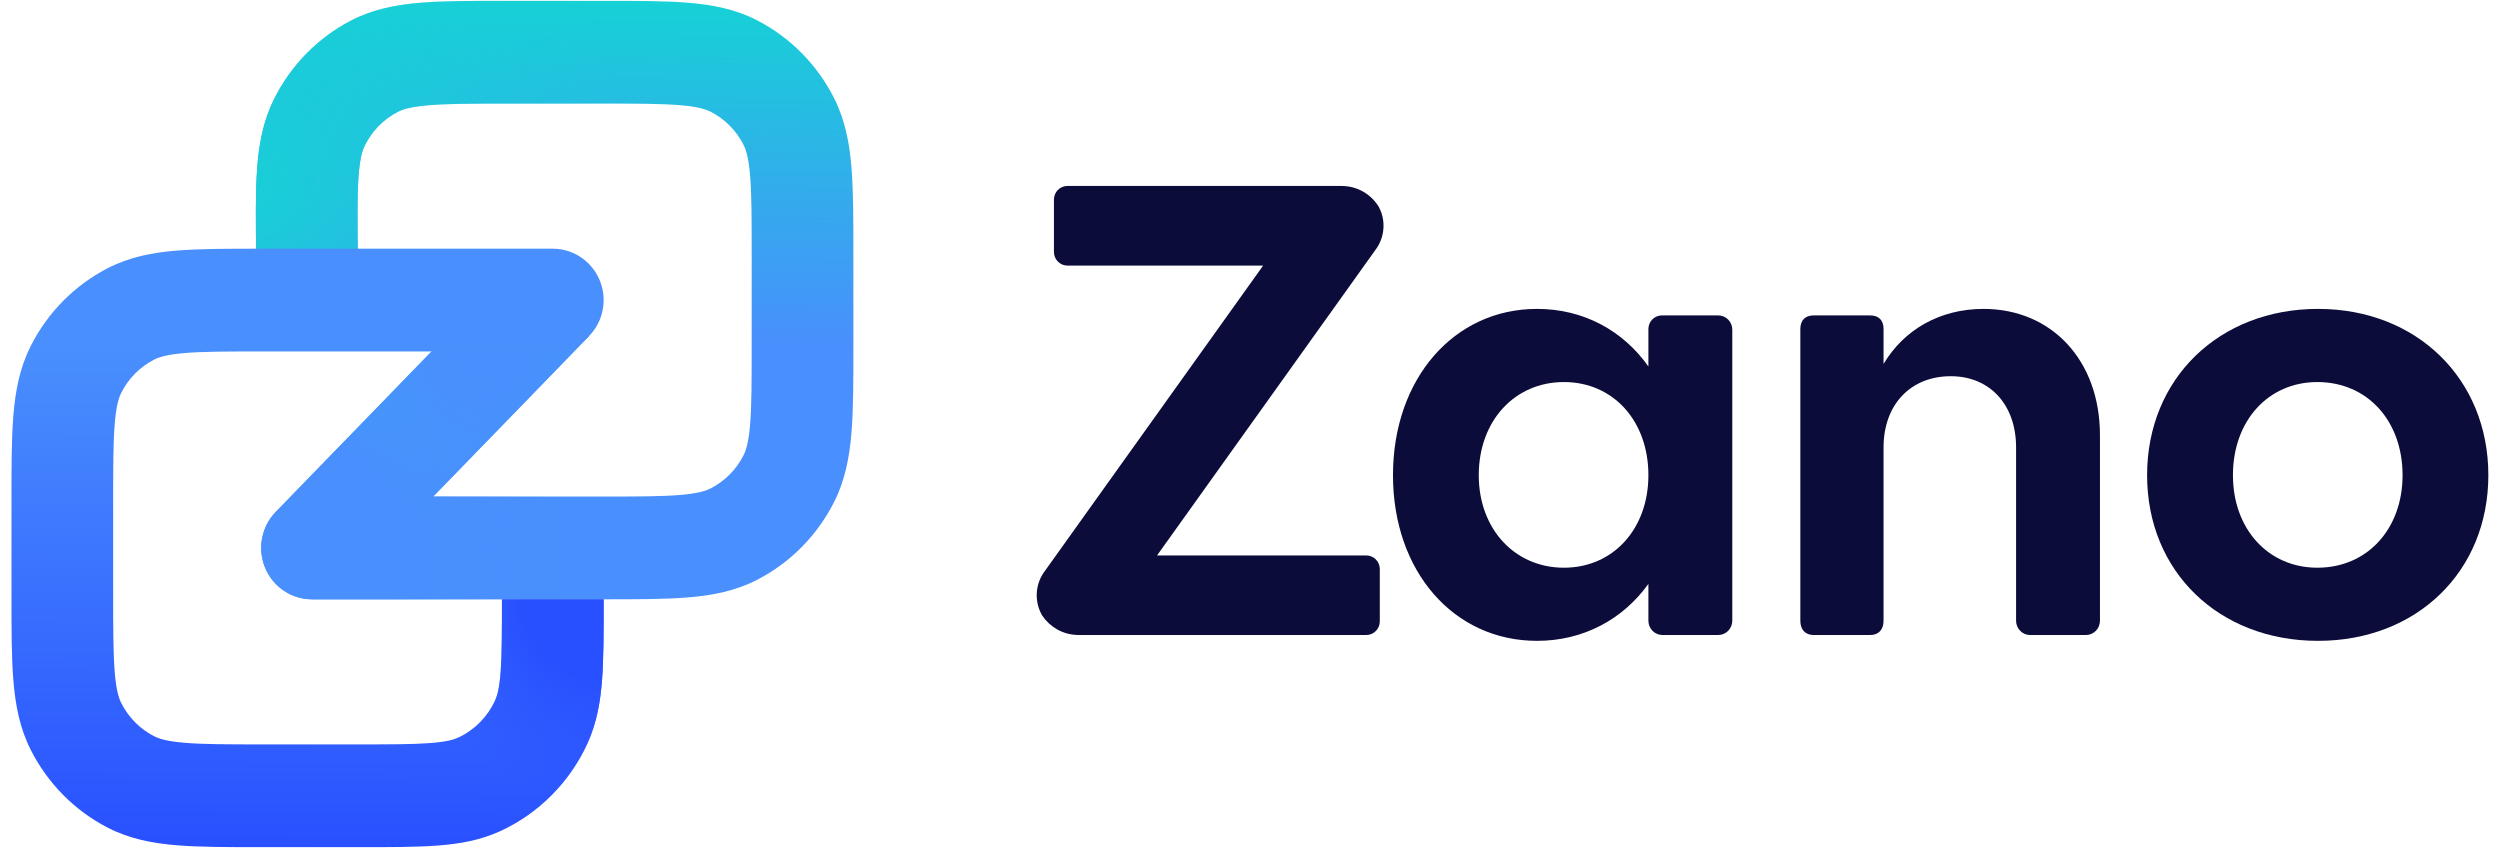
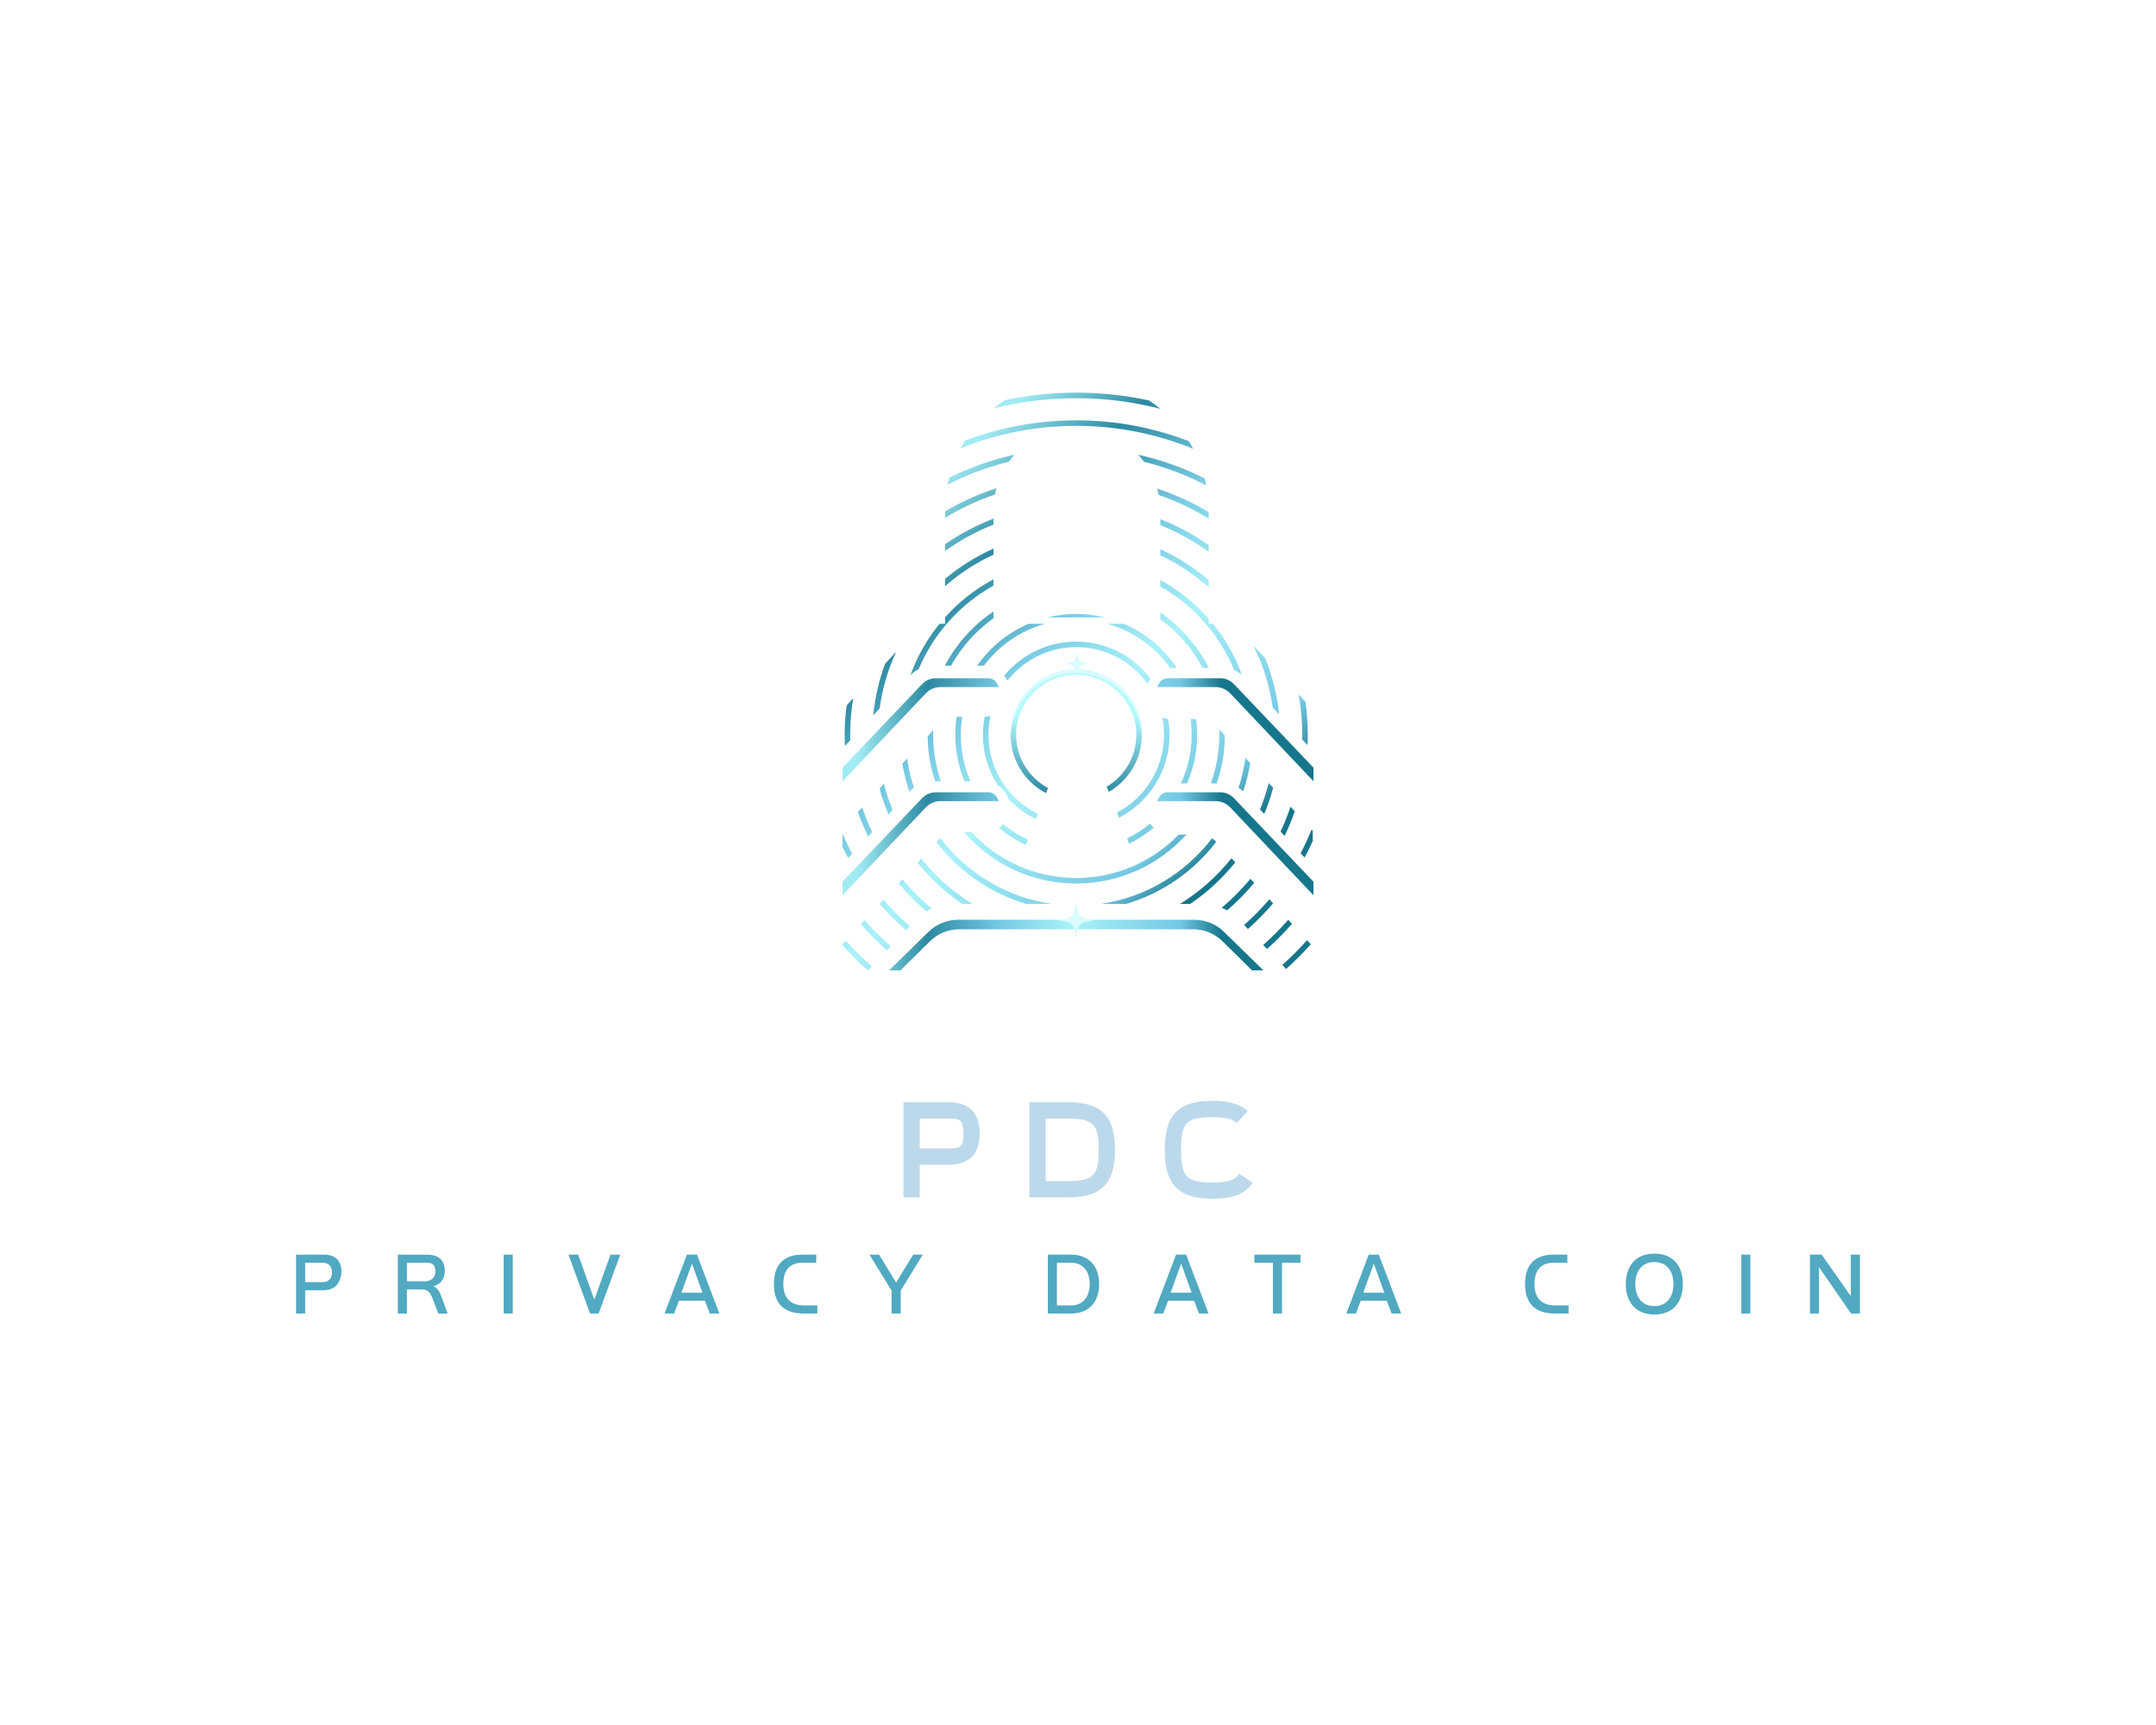
- <svg xmlns="http://www.w3.org/2000/svg" width="206" height="70" viewBox="0 0 206 70" fill="none">
-   <path fill-rule="evenodd" clip-rule="evenodd" d="M41.691 0.069H49.736C52.491 0.069 54.809 0.069 56.707 0.226C58.692 0.39 60.583 0.746 62.379 1.671C65.115 3.08 67.339 5.328 68.733 8.093C69.648 9.908 70.001 11.819 70.163 13.825C70.318 15.743 70.318 18.086 70.318 20.87V28.582C70.318 31.366 70.318 33.709 70.163 35.627C70.001 37.633 69.648 39.544 68.733 41.36C67.339 44.124 65.115 46.373 62.379 47.781C60.583 48.706 58.692 49.062 56.707 49.226C54.809 49.383 52.491 49.383 49.736 49.383H25.712C24.025 49.383 22.502 48.36 21.849 46.787C21.197 45.215 21.541 43.4 22.723 42.183L42.561 21.76L48.541 27.692L35.696 40.915H49.568C52.535 40.915 54.509 40.912 56.025 40.786C57.492 40.665 58.157 40.452 58.575 40.236C59.734 39.639 60.677 38.687 61.267 37.515C61.48 37.093 61.692 36.42 61.812 34.938C61.936 33.406 61.939 31.411 61.939 28.412V21.04C61.939 18.041 61.936 16.046 61.812 14.514C61.692 13.032 61.48 12.359 61.267 11.937C60.677 10.765 59.734 9.813 58.575 9.216C58.157 9.001 57.492 8.787 56.025 8.666C54.509 8.541 52.535 8.537 49.568 8.537H41.86C38.86 8.537 36.864 8.541 35.331 8.668C33.847 8.791 33.176 9.008 32.757 9.226C31.59 9.832 30.646 10.799 30.061 11.984C29.85 12.411 29.643 13.091 29.54 14.593C29.432 16.143 29.453 18.161 29.49 21.192L29.532 24.674L21.154 24.778L21.11 21.125C21.076 18.309 21.047 15.941 21.181 14.003C21.321 11.976 21.655 10.043 22.563 8.205C23.944 5.406 26.173 3.125 28.925 1.695C30.734 0.756 32.642 0.394 34.645 0.228C36.562 0.069 38.905 0.069 41.691 0.069Z" fill="url(#paint0_linear_3504_11500)" />
-   <path fill-rule="evenodd" clip-rule="evenodd" d="M41.691 0.069H49.736C52.491 0.069 54.809 0.069 56.707 0.226C58.692 0.39 60.583 0.746 62.379 1.671C65.115 3.08 67.339 5.328 68.733 8.093C69.648 9.908 70.001 11.819 70.163 13.825C70.318 15.743 70.318 18.086 70.318 20.87V28.582C70.318 31.366 70.318 33.709 70.163 35.627C70.001 37.633 69.648 39.544 68.733 41.36C67.339 44.124 65.115 46.373 62.379 47.781C60.583 48.706 58.692 49.062 56.707 49.226C54.809 49.383 52.491 49.383 49.736 49.383H25.712C24.025 49.383 22.502 48.36 21.849 46.787C21.197 45.215 21.541 43.4 22.723 42.183L42.561 21.76L48.541 27.692L35.696 40.915H49.568C52.535 40.915 54.509 40.912 56.025 40.786C57.492 40.665 58.157 40.452 58.575 40.236C59.734 39.639 60.677 38.687 61.267 37.515C61.48 37.093 61.692 36.42 61.812 34.938C61.936 33.406 61.939 31.411 61.939 28.412V21.04C61.939 18.041 61.936 16.046 61.812 14.514C61.692 13.032 61.48 12.359 61.267 11.937C60.677 10.765 59.734 9.813 58.575 9.216C58.157 9.001 57.492 8.787 56.025 8.666C54.509 8.541 52.535 8.537 49.568 8.537H41.86C38.86 8.537 36.864 8.541 35.331 8.668C33.847 8.791 33.176 9.008 32.757 9.226C31.59 9.832 30.646 10.799 30.061 11.984C29.85 12.411 29.643 13.091 29.54 14.593C29.432 16.143 29.453 18.161 29.49 21.192L29.532 24.674L21.154 24.778L21.11 21.125C21.076 18.309 21.047 15.941 21.181 14.003C21.321 11.976 21.655 10.043 22.563 8.205C23.944 5.406 26.173 3.125 28.925 1.695C30.734 0.756 32.642 0.394 34.645 0.228C36.562 0.069 38.905 0.069 41.691 0.069Z" fill="url(#paint1_radial_3504_11500)" />
-   <path fill-rule="evenodd" clip-rule="evenodd" d="M41.691 0.069H49.736C52.491 0.069 54.809 0.069 56.707 0.226C58.692 0.39 60.583 0.746 62.379 1.671C65.115 3.08 67.339 5.328 68.733 8.093C69.648 9.908 70.001 11.819 70.163 13.825C70.318 15.743 70.318 18.086 70.318 20.87V28.582C70.318 31.366 70.318 33.709 70.163 35.627C70.001 37.633 69.648 39.544 68.733 41.36C67.339 44.124 65.115 46.373 62.379 47.781C60.583 48.706 58.692 49.062 56.707 49.226C54.809 49.383 52.491 49.383 49.736 49.383H25.712C24.025 49.383 22.502 48.36 21.849 46.787C21.197 45.215 21.541 43.4 22.723 42.183L42.561 21.76L48.541 27.692L35.696 40.915H49.568C52.535 40.915 54.509 40.912 56.025 40.786C57.492 40.665 58.157 40.452 58.575 40.236C59.734 39.639 60.677 38.687 61.267 37.515C61.48 37.093 61.692 36.42 61.812 34.938C61.936 33.406 61.939 31.411 61.939 28.412V21.04C61.939 18.041 61.936 16.046 61.812 14.514C61.692 13.032 61.48 12.359 61.267 11.937C60.677 10.765 59.734 9.813 58.575 9.216C58.157 9.001 57.492 8.787 56.025 8.666C54.509 8.541 52.535 8.537 49.568 8.537H41.86C38.86 8.537 36.864 8.541 35.331 8.668C33.847 8.791 33.176 9.008 32.757 9.226C31.59 9.832 30.646 10.799 30.061 11.984C29.85 12.411 29.643 13.091 29.54 14.593C29.432 16.143 29.453 18.161 29.49 21.192L29.532 24.674L21.154 24.778L21.11 21.125C21.076 18.309 21.047 15.941 21.181 14.003C21.321 11.976 21.655 10.043 22.563 8.205C23.944 5.406 26.173 3.125 28.925 1.695C30.734 0.756 32.642 0.394 34.645 0.228C36.562 0.069 38.905 0.069 41.691 0.069Z" fill="url(#paint2_radial_3504_11500)" />
-   <path fill-rule="evenodd" clip-rule="evenodd" d="M41.691 0.069H49.736C52.491 0.069 54.809 0.069 56.707 0.226C58.692 0.39 60.583 0.746 62.379 1.671C65.115 3.08 67.339 5.328 68.733 8.093C69.648 9.908 70.001 11.819 70.163 13.825C70.318 15.743 70.318 18.086 70.318 20.87V28.582C70.318 31.366 70.318 33.709 70.163 35.627C70.001 37.633 69.648 39.544 68.733 41.36C67.339 44.124 65.115 46.373 62.379 47.781C60.583 48.706 58.692 49.062 56.707 49.226C54.809 49.383 52.491 49.383 49.736 49.383H25.712C24.025 49.383 22.502 48.36 21.849 46.787C21.197 45.215 21.541 43.4 22.723 42.183L42.561 21.76L48.541 27.692L35.696 40.915H49.568C52.535 40.915 54.509 40.912 56.025 40.786C57.492 40.665 58.157 40.452 58.575 40.236C59.734 39.639 60.677 38.687 61.267 37.515C61.48 37.093 61.692 36.42 61.812 34.938C61.936 33.406 61.939 31.411 61.939 28.412V21.04C61.939 18.041 61.936 16.046 61.812 14.514C61.692 13.032 61.48 12.359 61.267 11.937C60.677 10.765 59.734 9.813 58.575 9.216C58.157 9.001 57.492 8.787 56.025 8.666C54.509 8.541 52.535 8.537 49.568 8.537H41.86C38.86 8.537 36.864 8.541 35.331 8.668C33.847 8.791 33.176 9.008 32.757 9.226C31.59 9.832 30.646 10.799 30.061 11.984C29.85 12.411 29.643 13.091 29.54 14.593C29.432 16.143 29.453 18.161 29.49 21.192L29.532 24.674L21.154 24.778L21.11 21.125C21.076 18.309 21.047 15.941 21.181 14.003C21.321 11.976 21.655 10.043 22.563 8.205C23.944 5.406 26.173 3.125 28.925 1.695C30.734 0.756 32.642 0.394 34.645 0.228C36.562 0.069 38.905 0.069 41.691 0.069Z" fill="url(#paint3_radial_3504_11500)" />
-   <path fill-rule="evenodd" clip-rule="evenodd" d="M15.239 61.209C16.755 61.334 18.728 61.338 21.696 61.338H29.532C32.238 61.338 34.038 61.335 35.424 61.23C36.767 61.129 37.384 60.95 37.769 60.771C39.11 60.149 40.185 59.062 40.8 57.708C40.977 57.318 41.155 56.695 41.255 55.337C41.359 53.936 41.361 52.118 41.361 49.383H49.74L49.74 49.538C49.74 52.077 49.74 54.214 49.611 55.968C49.476 57.8 49.182 59.551 48.416 61.238C46.965 64.436 44.427 67.001 41.263 68.468C39.594 69.241 37.861 69.538 36.048 69.675C34.312 69.806 32.198 69.806 29.685 69.806L21.528 69.806C18.772 69.806 16.454 69.806 14.556 69.649C12.571 69.485 10.681 69.129 8.884 68.204C6.149 66.795 3.924 64.547 2.53 61.782C1.615 59.967 1.263 58.056 1.1 56.05C0.945 54.132 0.946 51.789 0.946 49.005V41.293C0.946 38.509 0.945 36.166 1.1 34.248C1.263 32.242 1.615 30.331 2.53 28.515C3.924 25.75 6.149 23.503 8.884 22.094C10.681 21.169 12.571 20.813 14.556 20.649C16.454 20.492 18.773 20.492 21.528 20.492H45.551C47.865 20.492 49.74 22.388 49.74 24.726C49.74 27.064 47.865 28.96 45.551 28.96H21.696C18.728 28.96 16.755 28.963 15.239 29.089C13.772 29.21 13.106 29.424 12.688 29.639C11.529 30.236 10.587 31.188 9.996 32.36C9.783 32.782 9.571 33.455 9.452 34.937C9.328 36.469 9.324 38.464 9.324 41.463V48.835C9.324 51.834 9.328 53.829 9.452 55.361C9.571 56.843 9.783 57.516 9.996 57.938C10.587 59.11 11.529 60.062 12.688 60.659C13.106 60.874 13.772 61.088 15.239 61.209Z" fill="url(#paint4_linear_3504_11500)" />
-   <path fill-rule="evenodd" clip-rule="evenodd" d="M15.239 61.209C16.755 61.334 18.728 61.338 21.696 61.338H29.532C32.238 61.338 34.038 61.335 35.424 61.23C36.767 61.129 37.384 60.95 37.769 60.771C39.11 60.149 40.185 59.062 40.8 57.708C40.977 57.318 41.155 56.695 41.255 55.337C41.359 53.936 41.361 52.118 41.361 49.383H49.74L49.74 49.538C49.74 52.077 49.74 54.214 49.611 55.968C49.476 57.8 49.182 59.551 48.416 61.238C46.965 64.436 44.427 67.001 41.263 68.468C39.594 69.241 37.861 69.538 36.048 69.675C34.312 69.806 32.198 69.806 29.685 69.806L21.528 69.806C18.772 69.806 16.454 69.806 14.556 69.649C12.571 69.485 10.681 69.129 8.884 68.204C6.149 66.795 3.924 64.547 2.53 61.782C1.615 59.967 1.263 58.056 1.1 56.05C0.945 54.132 0.946 51.789 0.946 49.005V41.293C0.946 38.509 0.945 36.166 1.1 34.248C1.263 32.242 1.615 30.331 2.53 28.515C3.924 25.75 6.149 23.503 8.884 22.094C10.681 21.169 12.571 20.813 14.556 20.649C16.454 20.492 18.773 20.492 21.528 20.492H45.551C47.865 20.492 49.74 22.388 49.74 24.726C49.74 27.064 47.865 28.96 45.551 28.96H21.696C18.728 28.96 16.755 28.963 15.239 29.089C13.772 29.21 13.106 29.424 12.688 29.639C11.529 30.236 10.587 31.188 9.996 32.36C9.783 32.782 9.571 33.455 9.452 34.937C9.328 36.469 9.324 38.464 9.324 41.463V48.835C9.324 51.834 9.328 53.829 9.452 55.361C9.571 56.843 9.783 57.516 9.996 57.938C10.587 59.11 11.529 60.062 12.688 60.659C13.106 60.874 13.772 61.088 15.239 61.209Z" fill="url(#paint5_radial_3504_11500)" />
-   <path d="M113.695 46.888V51.205C113.695 51.821 113.198 52.325 112.584 52.325H88.864C88.832 52.325 88.795 52.325 88.763 52.321C87.572 52.288 86.526 51.672 85.894 50.746C85.891 50.739 85.888 50.731 85.88 50.724C85.592 50.235 85.426 49.663 85.426 49.047C85.426 48.365 85.631 47.737 85.981 47.212C86.01 47.169 86.039 47.125 86.071 47.085L104.083 21.884H87.951C87.342 21.884 86.844 21.38 86.844 20.76V16.447C86.844 15.827 87.342 15.323 87.951 15.323H110.56C110.585 15.323 110.611 15.323 110.636 15.327C110.643 15.327 110.654 15.323 110.665 15.327C111.895 15.36 112.974 16.024 113.594 17.012C113.602 17.023 113.605 17.03 113.609 17.037C113.861 17.504 114.002 18.037 114.002 18.602C114.002 19.28 113.796 19.911 113.446 20.436C113.418 20.48 113.389 20.52 113.356 20.564L95.341 45.768H112.584C113.198 45.768 113.695 46.272 113.695 46.888Z" fill="#0C0C3A" />
-   <path d="M128.868 46.779C124.805 46.779 121.85 43.581 121.85 39.157C121.85 34.679 124.805 31.481 128.868 31.481C132.927 31.481 135.828 34.679 135.828 39.157C135.828 43.581 132.927 46.779 128.868 46.779ZM141.579 25.989H136.939C136.326 25.989 135.828 26.493 135.828 27.109V30.198C133.721 27.215 130.452 25.453 126.652 25.453C119.794 25.453 114.782 31.215 114.782 39.157C114.782 47.099 119.794 52.806 126.652 52.806C130.452 52.806 133.721 51.049 135.828 48.113V51.151C135.828 51.8 136.351 52.325 136.99 52.325H141.579C142.222 52.325 142.741 51.8 142.741 51.151V27.16C142.741 26.515 142.222 25.989 141.579 25.989Z" fill="#0C0C3A" />
-   <path d="M163.436 25.454C159.848 25.454 156.893 27.16 155.205 29.988V27.108C155.205 26.362 154.784 25.989 154.097 25.989H149.453C148.769 25.989 148.348 26.362 148.348 27.108V51.152C148.348 51.898 148.769 52.326 149.453 52.326H154.097C154.784 52.326 155.205 51.898 155.205 51.152V36.864C155.205 33.346 157.421 31 160.744 31C163.962 31 166.125 33.346 166.125 36.864V51.152C166.125 51.8 166.645 52.326 167.285 52.326H171.876C172.516 52.326 173.036 51.8 173.036 51.152V35.852C173.036 29.719 169.078 25.454 163.436 25.454Z" fill="#0C0C3A" />
-   <path d="M190.953 46.779C186.891 46.779 183.994 43.581 183.994 39.157C183.994 34.679 186.891 31.481 190.953 31.481C195.07 31.481 197.971 34.679 197.971 39.157C197.971 43.581 195.07 46.779 190.953 46.779ZM191.008 25.453C182.832 25.453 176.921 31.215 176.921 39.157C176.921 47.099 182.832 52.806 191.008 52.806C199.133 52.806 205.04 47.099 205.04 39.157C205.04 31.215 199.133 25.453 191.008 25.453Z" fill="#0C0C3A" />
+ <svg xmlns="http://www.w3.org/2000/svg" version="1.1" width="1280" height="1024" viewBox="0 0 1280 1024" xml:space="preserve">
  <defs>
-     <linearGradient id="paint0_linear_3504_11500" x1="34" y1="49" x2="34.561" y2="0.006" gradientUnits="userSpaceOnUse">
-       <stop offset="0.431" stop-color="#498FFD" />
-       <stop offset="1" stop-color="#16D1D6" />
-     </linearGradient>
-     <radialGradient id="paint1_radial_3504_11500" cx="0" cy="0" r="1" gradientUnits="userSpaceOnUse" gradientTransform="translate(20.5 15) rotate(-15.5725) scale(31.6623 31.6129)">
-       <stop stop-color="#18CFD7" />
-       <stop offset="1" stop-color="#18CFD7" stop-opacity="0" />
-     </radialGradient>
-     <radialGradient id="paint2_radial_3504_11500" cx="0" cy="0" r="1" gradientUnits="userSpaceOnUse" gradientTransform="translate(39 29) rotate(152.354) scale(11.8533 11.8348)">
-       <stop stop-color="#4990FE" />
-       <stop offset="0.354" stop-color="#4990FE" />
-       <stop offset="1" stop-color="#4990FE" stop-opacity="0" />
-     </radialGradient>
-     <radialGradient id="paint3_radial_3504_11500" cx="0" cy="0" r="1" gradientUnits="userSpaceOnUse" gradientTransform="translate(24.5 45) rotate(-45.9392) scale(21.5697 21.536)">
-       <stop stop-color="#4990FE" />
-       <stop offset="0.406" stop-color="#4990FE" />
-       <stop offset="1" stop-color="#4990FE" stop-opacity="0" />
-     </radialGradient>
-     <linearGradient id="paint4_linear_3504_11500" x1="50" y1="70" x2="50.18" y2="20.001" gradientUnits="userSpaceOnUse">
-       <stop stop-color="#2950FF" />
-       <stop offset="0.822" stop-color="#498FFD" />
-     </linearGradient>
-     <radialGradient id="paint5_radial_3504_11500" cx="0" cy="0" r="1" gradientUnits="userSpaceOnUse" gradientTransform="translate(50 49.0001) rotate(129.289) scale(21.319 21.0947)">
-       <stop offset="0.337" stop-color="#2950FF" />
-       <stop offset="0.792" stop-color="#2950FF" stop-opacity="0" />
-     </radialGradient>
-   </defs>
+ </defs>
+   <g transform="matrix(1 0 0 1 640 512)" id="background-logo">
+     <rect style="stroke: none; stroke-width: 0; stroke-dasharray: none; stroke-linecap: butt; stroke-dashoffset: 0; stroke-linejoin: miter; stroke-miterlimit: 4; fill: rgb(255,255,255); fill-opacity: 0; fill-rule: nonzero; opacity: 1;" paint-order="stroke" x="-640" y="-512" rx="0" ry="0" width="1280" height="1024" />
+   </g>
+   <g transform="matrix(1.921154 0 0 1.921154 640 404.554)" id="logo-logo">
+     <g style="" paint-order="stroke">
+       <g transform="matrix(0.8547689 0 0 0.8547689 -0.1094026 -2.842171e-14)">
+         <linearGradient id="SVGID_2_103692" gradientUnits="userSpaceOnUse" gradientTransform="matrix(1 0 0 1 0 0)" x1="461.405" y1="487.145" x2="615.723" y2="641.463">
+           <stop offset="3.297%" style="stop-color:rgb(161,235,245);stop-opacity: 1" />
+           <stop offset="18.077%" style="stop-color:rgb(44,137,161);stop-opacity: 1" />
+           <stop offset="33.961%" style="stop-color:rgb(120,203,228);stop-opacity: 1" />
+           <stop offset="48.528%" style="stop-color:rgb(170,242,249);stop-opacity: 1" />
+           <stop offset="71.683%" style="stop-color:rgb(116,200,227);stop-opacity: 1" />
+           <stop offset="80.507%" style="stop-color:rgb(22,118,140);stop-opacity: 1" />
+         </linearGradient>
+         <path style="stroke: none; stroke-width: 1; stroke-dasharray: none; stroke-linecap: butt; stroke-dashoffset: 0; stroke-linejoin: miter; stroke-miterlimit: 4; fill: url(#SVGID_2_103692); fill-rule: nonzero; opacity: 1;" paint-order="stroke" transform=" translate(-541.005, -540.7256)" d="M 567.363 539.68 C 566.933 540.269 566.564 540.904 566.279 541.585 C 560.518 533.555 551.11 528.308 540.495 528.308 C 530.395 528.308 521.389 533.058 515.575 540.435 C 515.272 539.786 514.899 539.176 514.462 538.618 C 520.652 531.106 530.024 526.308 540.495 526.308 C 551.45 526.308 561.199 531.562 567.363 539.68 z M 574.218 560.032 C 574.218 558.056 574.037 556.122 573.71 554.239 C 572.972 554.162 572.265 553.988 571.59 553.745 C 572 555.778 572.218 557.88 572.218 560.032 C 572.218 572.216 565.31 582.812 555.208 588.124 L 555.944 589.993 C 566.786 584.379 574.218 573.061 574.218 560.032 z M 574.456 535.839 C 574.614 535.831 574.77 535.815 574.93 535.815 L 576.877 535.815 C 572.205 528.819 565.572 523.242 557.769 519.873 L 551.783 519.873 C 561.041 522.479 569 528.202 574.456 535.839 z M 525.895 590.428 L 526.631 588.56 C 516.067 583.405 508.771 572.556 508.771 560.032 C 508.771 557.689 509.034 555.408 509.518 553.209 C 508.842 553.374 508.141 553.471 507.416 553.476 C 506.996 555.598 506.771 557.789 506.771 560.032 C 506.771 566.748 508.752 573.006 512.149 578.268 C 513.907 579.403 515.259 581.107 515.948 583.121 C 518.775 586.125 522.139 588.617 525.895 590.428 z M 498.771 560.032 C 498.771 557.802 498.951 555.615 499.29 553.479 L 497.263 553.479 C 496.941 555.617 496.771 557.805 496.771 560.032 C 496.771 565.958 497.962 571.61 500.108 576.769 L 502.287 576.769 C 500.032 571.642 498.771 565.983 498.771 560.032 z M 583.829 554.289 L 581.813 554.289 C 582.073 556.168 582.218 558.083 582.218 560.032 C 582.218 566.298 580.821 572.241 578.335 577.579 L 580.53 577.579 C 582.895 572.204 584.218 566.271 584.218 560.032 C 584.218 558.084 584.077 556.17 583.829 554.289 z M 592.167 558.009 C 592.193 558.681 592.218 559.354 592.218 560.032 C 592.218 566.189 591.132 572.097 589.149 577.579 L 591.26 577.579 C 593.147 572.135 594.191 566.302 594.213 560.229 L 592.167 558.009 z M 570.891 515.766 L 570.891 518.219 C 577.225 522.837 582.475 528.853 586.18 535.815 L 588.427 535.815 C 584.338 527.756 578.285 520.86 570.891 515.766 z M 492.977 535.005 L 495.249 535.005 C 499.019 528.217 504.273 522.368 510.569 517.884 L 510.569 515.438 C 503.209 520.393 497.146 527.123 492.977 535.005 z M 491.566 576.769 C 489.764 571.515 488.771 565.889 488.771 560.032 C 488.771 559.458 488.796 558.89 488.814 558.321 L 486.784 560.525 C 486.835 566.191 487.771 571.647 489.455 576.769 L 491.566 576.769 z M 567.157 592.096 C 564.636 594.197 561.862 596.003 558.891 597.469 L 559.214 598.289 C 559.355 598.648 559.454 599.015 559.534 599.386 C 562.752 597.823 565.748 595.875 568.468 593.605 C 567.98 593.15 567.537 592.648 567.157 592.096 z M 530.087 517.57 L 550.902 517.57 C 547.565 516.752 544.081 516.308 540.495 516.308 C 536.908 516.308 533.425 516.752 530.087 517.57 z M 522.959 597.878 C 519.751 596.386 516.759 594.504 514.054 592.282 C 513.598 592.78 513.091 593.23 512.535 593.617 C 515.465 596.061 518.722 598.122 522.225 599.74 L 522.959 597.878 z M 504.673 535.005 L 507.084 535.005 C 507.1 535.005 507.115 535.008 507.131 535.008 C 512.562 527.784 520.285 522.384 529.206 519.873 L 523.22 519.873 C 515.722 523.111 509.309 528.39 504.673 535.005 z M 511.079 473.146 C 511.221 472.379 511.391 471.621 511.591 470.875 C 505.079 472.991 498.878 475.802 493.074 479.22 L 493.074 481.544 C 498.709 478.127 504.739 475.298 511.079 473.146 z M 617.127 626.854 C 614.31 630.08 611.291 633.126 608.093 635.975 L 609.475 637.421 C 612.661 634.578 615.672 631.542 618.488 628.331 L 617.127 626.854 z M 611.519 550.137 L 613.848 552.652 C 613.138 545.542 611.4 538.733 608.809 532.359 L 604.475 527.679 C 607.989 534.6 610.413 542.158 611.519 550.137 z M 622.218 560.032 C 622.218 560.574 622.187 561.108 622.177 561.648 L 624.124 563.75 C 624.178 562.516 624.218 561.279 624.218 560.032 C 624.218 555.967 623.911 551.973 623.349 548.061 L 620.879 545.394 C 621.743 550.147 622.218 555.034 622.218 560.032 z M 510.569 506.073 L 510.569 503.793 C 503.958 507.325 498.041 511.986 493.074 517.52 L 493.074 519.873 L 491.064 519.873 C 486.569 525.395 482.98 531.679 480.523 538.502 C 481.397 537.57 482.426 536.814 483.546 536.24 C 488.923 523.417 498.512 512.787 510.569 506.073 z M 570.891 504.037 L 570.891 506.344 C 582.852 513.143 592.33 523.814 597.604 536.649 C 598.611 537.06 599.552 537.62 600.401 538.311 C 597.947 531.561 594.378 525.344 589.925 519.873 L 588.386 519.873 L 588.386 518.064 C 583.438 512.425 577.526 507.654 570.891 504.037 z M 610.307 619.454 C 607.487 622.761 604.438 625.866 601.183 628.744 L 602.565 630.19 C 605.808 627.318 608.852 624.226 611.672 620.935 L 610.307 619.454 z M 588.386 493.872 L 588.386 491.419 C 582.984 487.636 577.119 484.48 570.891 482.044 L 570.891 484.194 C 577.14 486.708 583.008 489.968 588.386 493.872 z M 470.816 619.612 L 469.45 621.093 C 472.393 624.512 475.577 627.717 478.977 630.681 L 480.359 629.234 C 476.947 626.266 473.758 623.048 470.816 619.612 z M 463.999 627.008 L 462.637 628.485 C 465.577 631.824 468.727 634.973 472.067 637.912 L 473.449 636.466 C 470.097 633.522 466.94 630.362 463.999 627.008 z M 570.293 473.281 C 576.669 475.477 582.729 478.357 588.386 481.835 L 588.386 479.499 C 582.546 476.013 576.298 473.145 569.731 470.983 C 569.946 471.739 570.137 472.503 570.293 473.281 z M 625.585 594.267 C 624.405 597.19 623.078 600.038 621.614 602.804 L 623.053 604.359 C 624.104 602.411 625.088 600.423 626.001 598.395 L 626.001 594.718 L 625.585 594.267 z M 466.722 595.166 C 465.34 592.275 464.14 589.284 463.1 586.219 L 461.556 587.894 C 462.629 590.925 463.865 593.878 465.266 596.738 L 466.722 595.166 z M 459.475 602.992 C 458.22 600.634 457.059 598.217 456.009 595.742 L 456.009 600.589 C 456.654 601.927 457.33 603.246 458.035 604.548 L 459.475 602.992 z M 617.964 585.998 C 616.931 589.071 615.733 592.068 614.357 594.966 L 615.821 596.548 C 617.217 593.678 618.441 590.713 619.508 587.673 L 617.964 585.998 z M 493.074 493.537 C 498.459 489.686 504.325 486.475 510.569 484.008 L 510.569 481.858 C 504.348 484.248 498.482 487.353 493.074 491.083 L 493.074 493.537 z M 493.997 469.573 C 500.957 465.981 508.383 463.174 516.157 461.258 C 516.787 460.381 517.46 459.536 518.18 458.733 C 509.897 460.556 501.983 463.371 494.568 467.049 C 494.354 467.881 494.167 468.724 493.997 469.573 z M 500.365 453.627 C 499.792 454.537 499.244 455.463 498.733 456.413 C 511.641 451.191 525.737 448.308 540.495 448.308 C 555.462 448.308 569.747 451.274 582.804 456.637 C 582.297 455.685 581.757 454.754 581.189 453.842 C 568.547 448.981 554.828 446.308 540.495 446.308 C 526.374 446.308 512.85 448.902 500.365 453.627 z M 615.002 643.206 L 616.384 644.652 C 619.517 641.84 622.492 638.856 625.297 635.717 L 623.935 634.24 C 621.127 637.393 618.146 640.387 615.002 643.206 z M 540.495 436.308 C 531.665 436.308 523.051 437.246 514.74 439.012 C 513.31 439.946 511.929 440.948 510.61 442.025 C 520.176 439.601 530.187 438.308 540.495 438.308 C 551.016 438.308 561.229 439.651 570.974 442.173 C 569.66 441.09 568.283 440.084 566.858 439.145 C 558.359 437.293 549.54 436.308 540.495 436.308 z M 603.48 612.047 C 600.34 615.842 596.856 619.339 593.091 622.513 C 593.761 622.792 594.413 623.108 595.046 623.464 C 598.576 620.424 601.861 617.107 604.843 613.526 L 603.48 612.047 z M 564.999 461.299 C 572.9 463.261 580.439 466.147 587.494 469.839 C 587.328 468.986 587.142 468.139 586.931 467.302 C 579.404 463.518 571.356 460.624 562.926 458.758 C 563.662 459.566 564.352 460.416 564.999 461.299 z M 465.158 645.143 L 466.54 643.697 C 463.245 640.781 460.123 637.674 457.191 634.394 L 456.009 635.676 L 456.009 636.073 C 458.885 639.266 461.941 642.293 465.158 645.143 z M 610.072 577.435 C 609.253 580.708 608.203 583.888 606.95 586.967 L 608.457 588.594 C 609.739 585.556 610.811 582.41 611.681 579.181 L 610.072 577.435 z M 522.378 621.117 L 531.687 621.117 C 515.309 618.766 500.992 609.966 491.393 597.375 C 491.148 597.587 490.913 597.809 490.691 598.048 L 489.983 598.817 C 498.073 609.327 509.358 617.248 522.378 621.117 z M 596.622 604.607 C 591.435 611.125 585.149 616.727 578.032 621.117 L 581.729 621.117 C 587.878 616.952 593.355 611.875 597.994 606.096 L 596.622 604.607 z M 591.125 598.665 C 590.652 598.186 590.129 597.769 589.566 597.414 C 579.967 609.984 565.663 618.768 549.303 621.117 L 558.611 621.117 C 571.694 617.23 583.027 609.252 591.125 598.665 z M 480.474 580.313 C 480.883 579.872 481.334 579.479 481.804 579.114 C 480.696 575.715 479.878 572.19 479.374 568.563 L 477.637 570.448 C 478.213 573.94 479.078 577.333 480.2 580.609 L 480.474 580.313 z M 540.495 613.755 C 556.271 613.755 570.479 606.918 580.317 596.052 L 577.563 596.052 C 568.159 605.728 555.021 611.755 540.495 611.755 C 525.567 611.755 512.104 605.391 502.654 595.243 L 499.971 595.243 C 509.828 606.572 524.333 613.755 540.495 613.755 z M 601.648 568.297 C 601.144 572.046 600.305 575.69 599.157 579.196 C 599.755 579.559 600.321 579.974 600.844 580.447 C 601.966 577.14 602.831 573.718 603.398 570.195 L 601.648 568.297 z M 474.121 587.175 C 472.862 584.108 471.802 580.939 470.973 577.677 L 469.374 579.412 C 470.253 582.631 471.329 585.769 472.618 588.798 L 474.121 587.175 z M 486.369 623.833 C 486.977 623.459 487.603 623.119 488.25 622.819 C 484.401 619.61 480.849 616.057 477.645 612.203 L 476.282 613.682 C 479.349 617.347 482.727 620.739 486.369 623.833 z M 499.261 621.117 L 502.957 621.117 C 495.9 616.764 489.658 611.219 484.495 604.771 L 483.123 606.259 C 487.735 611.971 493.169 616.991 499.261 621.117 z M 570.891 495.088 C 577.293 498.097 583.183 502.019 588.386 506.695 L 588.386 504.051 C 583.138 499.555 577.256 495.787 570.891 492.893 L 570.891 495.088 z M 493.074 506.287 C 498.29 501.68 504.176 497.823 510.569 494.875 L 510.569 492.68 C 504.215 495.515 498.331 499.215 493.074 503.643 L 493.074 506.287 z M 458.312 548.44 C 457.991 548.786 457.708 549.159 457.451 549.546 C 457.019 552.984 456.771 556.479 456.771 560.032 C 456.771 561.376 456.81 562.711 456.873 564.04 L 458.819 561.938 C 458.805 561.302 458.771 560.671 458.771 560.032 C 458.771 555.513 459.156 551.084 459.865 546.763 L 458.312 548.44 z M 469.426 550.482 C 470.391 543.262 472.431 536.38 475.385 530 L 471.421 534.282 C 469.209 540.195 467.738 546.462 467.116 552.976 L 469.426 550.482 z" stroke-linecap="round" />
+       </g>
+       <g transform="matrix(0.8547689 0 0 0.8547689 5.684342e-14 44.12433)">
+         <linearGradient id="SVGID_3_103693" gradientUnits="userSpaceOnUse" gradientTransform="matrix(1 0 0 1 0 0)" x1="456.009" y1="592.347" x2="626.257" y2="592.347">
+           <stop offset="3.297%" style="stop-color:rgb(161,235,245);stop-opacity: 1" />
+           <stop offset="18.077%" style="stop-color:rgb(44,137,161);stop-opacity: 1" />
+           <stop offset="33.961%" style="stop-color:rgb(120,203,228);stop-opacity: 1" />
+           <stop offset="48.528%" style="stop-color:rgb(170,242,249);stop-opacity: 1" />
+           <stop offset="71.683%" style="stop-color:rgb(116,200,227);stop-opacity: 1" />
+           <stop offset="80.507%" style="stop-color:rgb(22,118,140);stop-opacity: 1" />
+         </linearGradient>
+         <path style="stroke: none; stroke-width: 1; stroke-dasharray: none; stroke-linecap: butt; stroke-dashoffset: 0; stroke-linejoin: miter; stroke-miterlimit: 4; fill: url(#SVGID_3_103693); fill-rule: nonzero; opacity: 1;" paint-order="stroke" transform=" translate(-541.133, -592.3469)" d="M 593.914 631.238 L 608.154 645.143 L 604.053 645.143 L 593.439 634.686 C 590.585 631.875 586.755 630.301 582.767 630.301 L 540.495 630.301 L 498.222 630.301 C 494.234 630.301 490.404 631.875 487.55 634.686 L 476.936 645.143 L 472.835 645.143 L 487.075 631.238 C 489.954 628.427 493.819 626.854 497.842 626.854 L 540.495 626.854 L 583.146 626.854 C 587.17 626.854 591.035 628.427 593.914 631.238 z M 491.401 583.968 L 512.535 583.968 L 511.813 582.612 C 511.211 581.483 510.035 580.777 508.756 580.777 L 489.71 580.777 C 487.841 580.777 486.054 581.543 484.765 582.896 L 456.009 613.095 L 456.009 617.995 L 486.083 586.256 C 487.467 584.795 489.39 583.968 491.401 583.968 z M 491.401 542.742 L 512.535 542.742 L 511.813 541.387 C 511.211 540.257 510.035 539.551 508.756 539.551 L 489.71 539.551 C 487.841 539.551 486.054 540.317 484.765 541.671 L 456.009 571.869 L 456.009 576.769 L 486.083 545.03 C 487.467 543.57 489.39 542.742 491.401 542.742 z M 592.556 580.777 L 573.51 580.777 C 572.23 580.777 571.055 581.483 570.453 582.612 L 569.731 583.968 L 590.865 583.968 C 592.876 583.968 594.799 584.795 596.183 586.256 L 626.257 617.995 L 626.257 613.095 L 597.501 582.896 C 596.212 581.543 594.425 580.777 592.556 580.777 z M 597.501 541.671 C 596.212 540.317 594.425 539.551 592.556 539.551 L 573.51 539.551 C 572.23 539.551 571.055 540.257 570.453 541.387 L 569.731 542.742 L 590.865 542.742 C 592.876 542.742 594.799 543.57 596.183 545.03 L 626.257 576.769 L 626.257 571.869 L 597.501 541.671 z" stroke-linecap="round" />
+       </g>
+       <g transform="matrix(0.8547689 0 0 0.8547689 -0.5457473 15.3605)">
+         <linearGradient id="SVGID_4_103694" gradientUnits="userSpaceOnUse" gradientTransform="matrix(1 0 0 1 0 0)" x1="540.495" y1="581.676" x2="540.495" y2="536.901">
+           <stop offset="1.605%" style="stop-color:rgb(44,137,161);stop-opacity: 1" />
+           <stop offset="63.475%" style="stop-color:rgb(179,250,255);stop-opacity: 1" />
+         </linearGradient>
+         <path style="stroke: none; stroke-width: 1; stroke-dasharray: none; stroke-linecap: butt; stroke-dashoffset: 0; stroke-linejoin: miter; stroke-miterlimit: 4; fill: url(#SVGID_4_103694); fill-rule: nonzero; opacity: 1;" paint-order="stroke" transform=" translate(-540.4945, -558.6959)" d="M 564.218 560.032 C 564.218 546.951 553.575 536.308 540.495 536.308 C 527.414 536.308 516.771 546.951 516.771 560.032 C 516.771 569.178 521.977 577.126 529.578 581.084 L 530.314 579.215 C 523.453 575.559 518.771 568.333 518.771 560.032 C 518.771 548.053 528.516 538.308 540.495 538.308 C 552.473 538.308 562.218 548.053 562.218 560.032 C 562.218 567.991 557.912 574.961 551.511 578.744 L 552.252 580.624 C 559.393 576.531 564.218 568.836 564.218 560.032 z" stroke-linecap="round" />
+       </g>
+       <g transform="matrix(0.8547689 0 0 0.8547689 -0.5457473 6.611455)">
+         <path style="stroke: none; stroke-width: 1; stroke-dasharray: none; stroke-linecap: butt; stroke-dashoffset: 0; stroke-linejoin: miter; stroke-miterlimit: 4; fill: rgb(217,252,255); fill-rule: nonzero; opacity: 1;" paint-order="stroke" transform=" translate(-540.4945, -548.4604)" d="M 516.791 560.6 C 516.787 560.41 516.771 560.223 516.771 560.032 C 516.771 546.951 527.414 536.308 540.495 536.308 C 553.575 536.308 564.218 546.951 564.218 560.032 C 564.218 560.227 564.203 560.418 564.198 560.612 C 563.784 547.892 553.313 537.67 540.495 537.67 C 527.68 537.67 517.212 547.886 516.791 560.6 z" stroke-linecap="round" />
+       </g>
+       <g transform="matrix(0.8547689 0 0 0.8547689 -0.5457734 35.04162)">
+         <path style="stroke: none; stroke-width: 1; stroke-dasharray: none; stroke-linecap: butt; stroke-dashoffset: 0; stroke-linejoin: miter; stroke-miterlimit: 4; fill: rgb(217,252,255); fill-rule: nonzero; opacity: 1;" paint-order="stroke" transform=" translate(-540.4945, -581.721)" d="M 540.701 529.929 L 541.173 532.209 C 541.339 533.01 541.965 533.637 542.766 533.802 L 545.046 534.274 L 542.804 534.738 C 541.98 534.909 541.336 535.553 541.165 536.378 L 540.701 538.619 L 540.233 536.358 C 540.064 535.546 539.43 534.911 538.617 534.742 L 536.356 534.274 L 538.564 533.817 C 539.409 533.642 540.069 532.982 540.244 532.137 L 540.701 529.929 z M 539.81 623.808 C 539.548 625.073 538.56 626.062 537.295 626.323 L 533.99 627.008 L 537.375 627.709 C 538.591 627.96 539.542 628.911 539.794 630.127 L 540.495 633.513 L 541.189 630.157 C 541.445 628.922 542.409 627.958 543.643 627.702 L 546.999 627.008 L 543.587 626.301 C 542.387 626.053 541.449 625.115 541.201 623.915 L 540.495 620.503 L 539.81 623.808 z" stroke-linecap="round" />
+       </g>
+     </g>
+   </g>
+   <g transform="matrix(1.921154 0 0 1.921154 640.0403 682.5556)" id="text-logo">
+     <g style="" paint-order="stroke">
+       <g transform="matrix(1 0 0 1 0 0)" id="text-logo-path-0">
+         <path style="stroke: none; stroke-width: 0; stroke-dasharray: none; stroke-linecap: butt; stroke-dashoffset: 0; stroke-linejoin: miter; stroke-miterlimit: 4; fill: rgb(188,217,235); fill-rule: nonzero; opacity: 1;" paint-order="stroke" transform=" translate(-55.36, 14.7)" d="M 6.43 0 L 6.43 -10.08 L 15.29 -10.08 C 21.55 -10.08 24.95 -13.19 24.95 -19.74 C 24.95 -26 21.84 -29.4 15.29 -29.4 L 1.39 -29.4 L 1.39 0 Z M 6.43 -15.12 L 6.43 -24.36 L 15.29 -24.36 C 19.28 -24.36 19.91 -23.69 19.91 -19.74 C 19.91 -15.75 19.24 -15.12 15.29 -15.12 Z M 52.08 -5.04 L 45.36 -5.04 L 45.36 -24.36 L 52.08 -24.36 C 60.1 -24.36 61.74 -22.68 61.74 -14.7 C 61.74 -6.68 60.06 -5.04 52.08 -5.04 Z M 40.32 0 L 52.08 0 C 62.45 0 66.78 -4.12 66.78 -14.7 C 66.78 -25.16 62.58 -29.4 52.08 -29.4 L 40.32 -29.4 Z M 109.33 -4.54 L 105.13 -7.31 C 103.78 -5.29 101.77 -4.62 96.89 -4.62 C 88.83 -4.62 87.19 -6.3 87.19 -14.7 C 87.19 -23.14 88.87 -24.78 96.89 -24.78 C 100.93 -24.78 102.94 -24.28 104.41 -22.97 L 107.77 -26.67 C 105.29 -28.98 101.68 -29.82 96.89 -29.82 C 86.48 -29.82 82.15 -25.7 82.15 -14.7 C 82.15 -3.91 86.35 0.42 96.89 0.42 C 102.73 0.42 106.93 -0.84 109.33 -4.54 Z" stroke-linecap="round" />
+       </g>
+     </g>
+   </g>
+   <g transform="matrix(1.921154 0 0 1.921154 640 762.2567)" id="tagline-80245519-4f37-4d9a-9f7c-57ac932f9bfc-logo">
+     <g style="" paint-order="stroke">
+       <g transform="matrix(1 0 0 1 0 0)" id="tagline-80245519-4f37-4d9a-9f7c-57ac932f9bfc-logo-path-0">
+         <path style="stroke: none; stroke-width: 0; stroke-dasharray: none; stroke-linecap: butt; stroke-dashoffset: 0; stroke-linejoin: miter; stroke-miterlimit: 4; fill: rgb(81,169,194); fill-rule: nonzero; opacity: 1;" paint-order="stroke" transform=" translate(-243.035, 9.1)" d="M 1.4 0 L 4.21 0 L 4.21 -7.2 L 10.04 -7.2 C 14.2 -7.2 15.42 -10.71 15.42 -12.92 C 15.42 -16.04 13.75 -18.2 10.06 -18.2 L 1.4 -18.2 Z M 4.21 -15.7 L 9.62 -15.7 C 11.44 -15.7 12.51 -14.53 12.51 -12.69 C 12.51 -10.84 11.44 -9.7 9.62 -9.7 L 4.21 -9.7 Z M 32.84 0 L 35.65 0 L 35.65 -7.46 L 40.04 -7.46 C 41.7 -7.46 42.67 -7.07 43.63 -4.52 L 45.34 0 L 48.23 0 L 46.41 -4.97 C 45.76 -6.81 45.16 -7.85 43.84 -8.42 C 46.05 -9.07 47.37 -10.74 47.37 -13.08 C 47.37 -16.51 45.42 -18.17 42.02 -18.17 L 35.65 -18.17 L 35.65 -18.2 L 32.84 -18.2 Z M 35.65 -15.68 L 41.91 -15.68 C 43.73 -15.68 44.46 -14.77 44.46 -13.03 C 44.46 -11.26 43.21 -9.96 41.39 -9.96 L 35.65 -9.96 Z M 65.55 0 L 68.35 0 L 68.35 -18.2 L 65.55 -18.2 Z M 101.58 -18.2 L 98.57 -18.2 L 93.57 -4.26 L 88.58 -18.2 L 85.57 -18.2 L 92.25 0 L 94.9 0 Z M 115.26 0 L 118.22 0 L 119.7 -3.95 L 127.76 -3.95 L 129.25 0 L 132.21 0 L 125.29 -18.2 L 122.17 -18.2 Z M 120.48 -6.45 L 123.73 -15.42 L 126.98 -6.45 Z M 149.06 -9.1 C 149.06 -3.22 152.02 0 158.31 0 L 162.5 0 L 162.5 -2.5 L 158.47 -2.5 C 154.13 -2.5 151.97 -4.78 151.97 -9.13 C 151.97 -13.42 154 -15.7 157.87 -15.7 L 162.14 -15.7 L 162.14 -18.2 L 157.85 -18.2 C 152 -18.2 149.06 -14.98 149.06 -9.1 Z M 195.08 -18.2 L 192.11 -18.2 L 186.84 -9.57 L 181.56 -18.2 L 178.59 -18.2 L 185.41 -7.12 L 185.43 -7.12 L 185.43 0 L 188.24 0 L 188.24 -7.12 L 188.27 -7.12 Z M 233.71 0 L 240.89 0 C 246.3 0 249.57 -3.43 249.57 -9.1 C 249.57 -14.77 246.3 -18.2 240.89 -18.2 L 233.71 -18.2 Z M 236.52 -15.7 L 240.89 -15.7 C 244.48 -15.7 246.66 -13.13 246.66 -9.13 C 246.66 -5.07 244.48 -2.5 240.89 -2.5 L 236.52 -2.5 Z M 266.42 0 L 269.39 0 L 270.87 -3.95 L 278.93 -3.95 L 280.41 0 L 283.37 0 L 276.46 -18.2 L 273.34 -18.2 Z M 271.65 -6.45 L 274.9 -15.42 L 278.15 -6.45 Z M 303.26 0 L 306.07 0 L 306.07 -15.7 L 311.79 -15.7 L 311.79 -18.2 L 297.54 -18.2 L 297.54 -15.7 L 303.26 -15.7 Z M 325.96 0 L 328.93 0 L 330.41 -3.95 L 338.47 -3.95 L 339.95 0 L 342.91 0 L 336 -18.2 L 332.88 -18.2 Z M 331.19 -6.45 L 334.44 -15.42 L 337.69 -6.45 Z M 381.19 -9.1 C 381.19 -3.22 384.15 0 390.44 0 L 394.63 0 L 394.63 -2.5 L 390.6 -2.5 C 386.26 -2.5 384.1 -4.78 384.1 -9.13 C 384.1 -13.42 386.13 -15.7 390 -15.7 L 394.26 -15.7 L 394.26 -18.2 L 389.97 -18.2 C 384.12 -18.2 381.19 -14.98 381.19 -9.1 Z M 412.33 -9.1 C 412.33 -3.22 415.64 0.31 421.17 0.31 C 426.66 0.31 429.96 -3.22 429.96 -9.1 C 429.96 -14.98 426.66 -18.51 421.17 -18.51 C 415.64 -18.51 412.33 -14.98 412.33 -9.1 Z M 415.25 -9.13 C 415.25 -13.34 417.53 -15.91 421.17 -15.91 C 424.76 -15.91 427.05 -13.34 427.05 -9.13 C 427.05 -4.86 424.76 -2.29 421.17 -2.29 C 417.53 -2.29 415.25 -4.86 415.25 -9.13 Z M 448.01 0 L 450.81 0 L 450.81 -18.2 L 448.01 -18.2 Z M 469.22 0 L 472.03 0 L 472.03 -14.33 L 481.91 0 L 484.67 0 L 484.67 -18.2 L 481.86 -18.2 L 481.86 -5.38 L 472.84 -18.2 L 469.22 -18.2 Z" stroke-linecap="round" />
+       </g>
+     </g>
+   </g>
</svg>
